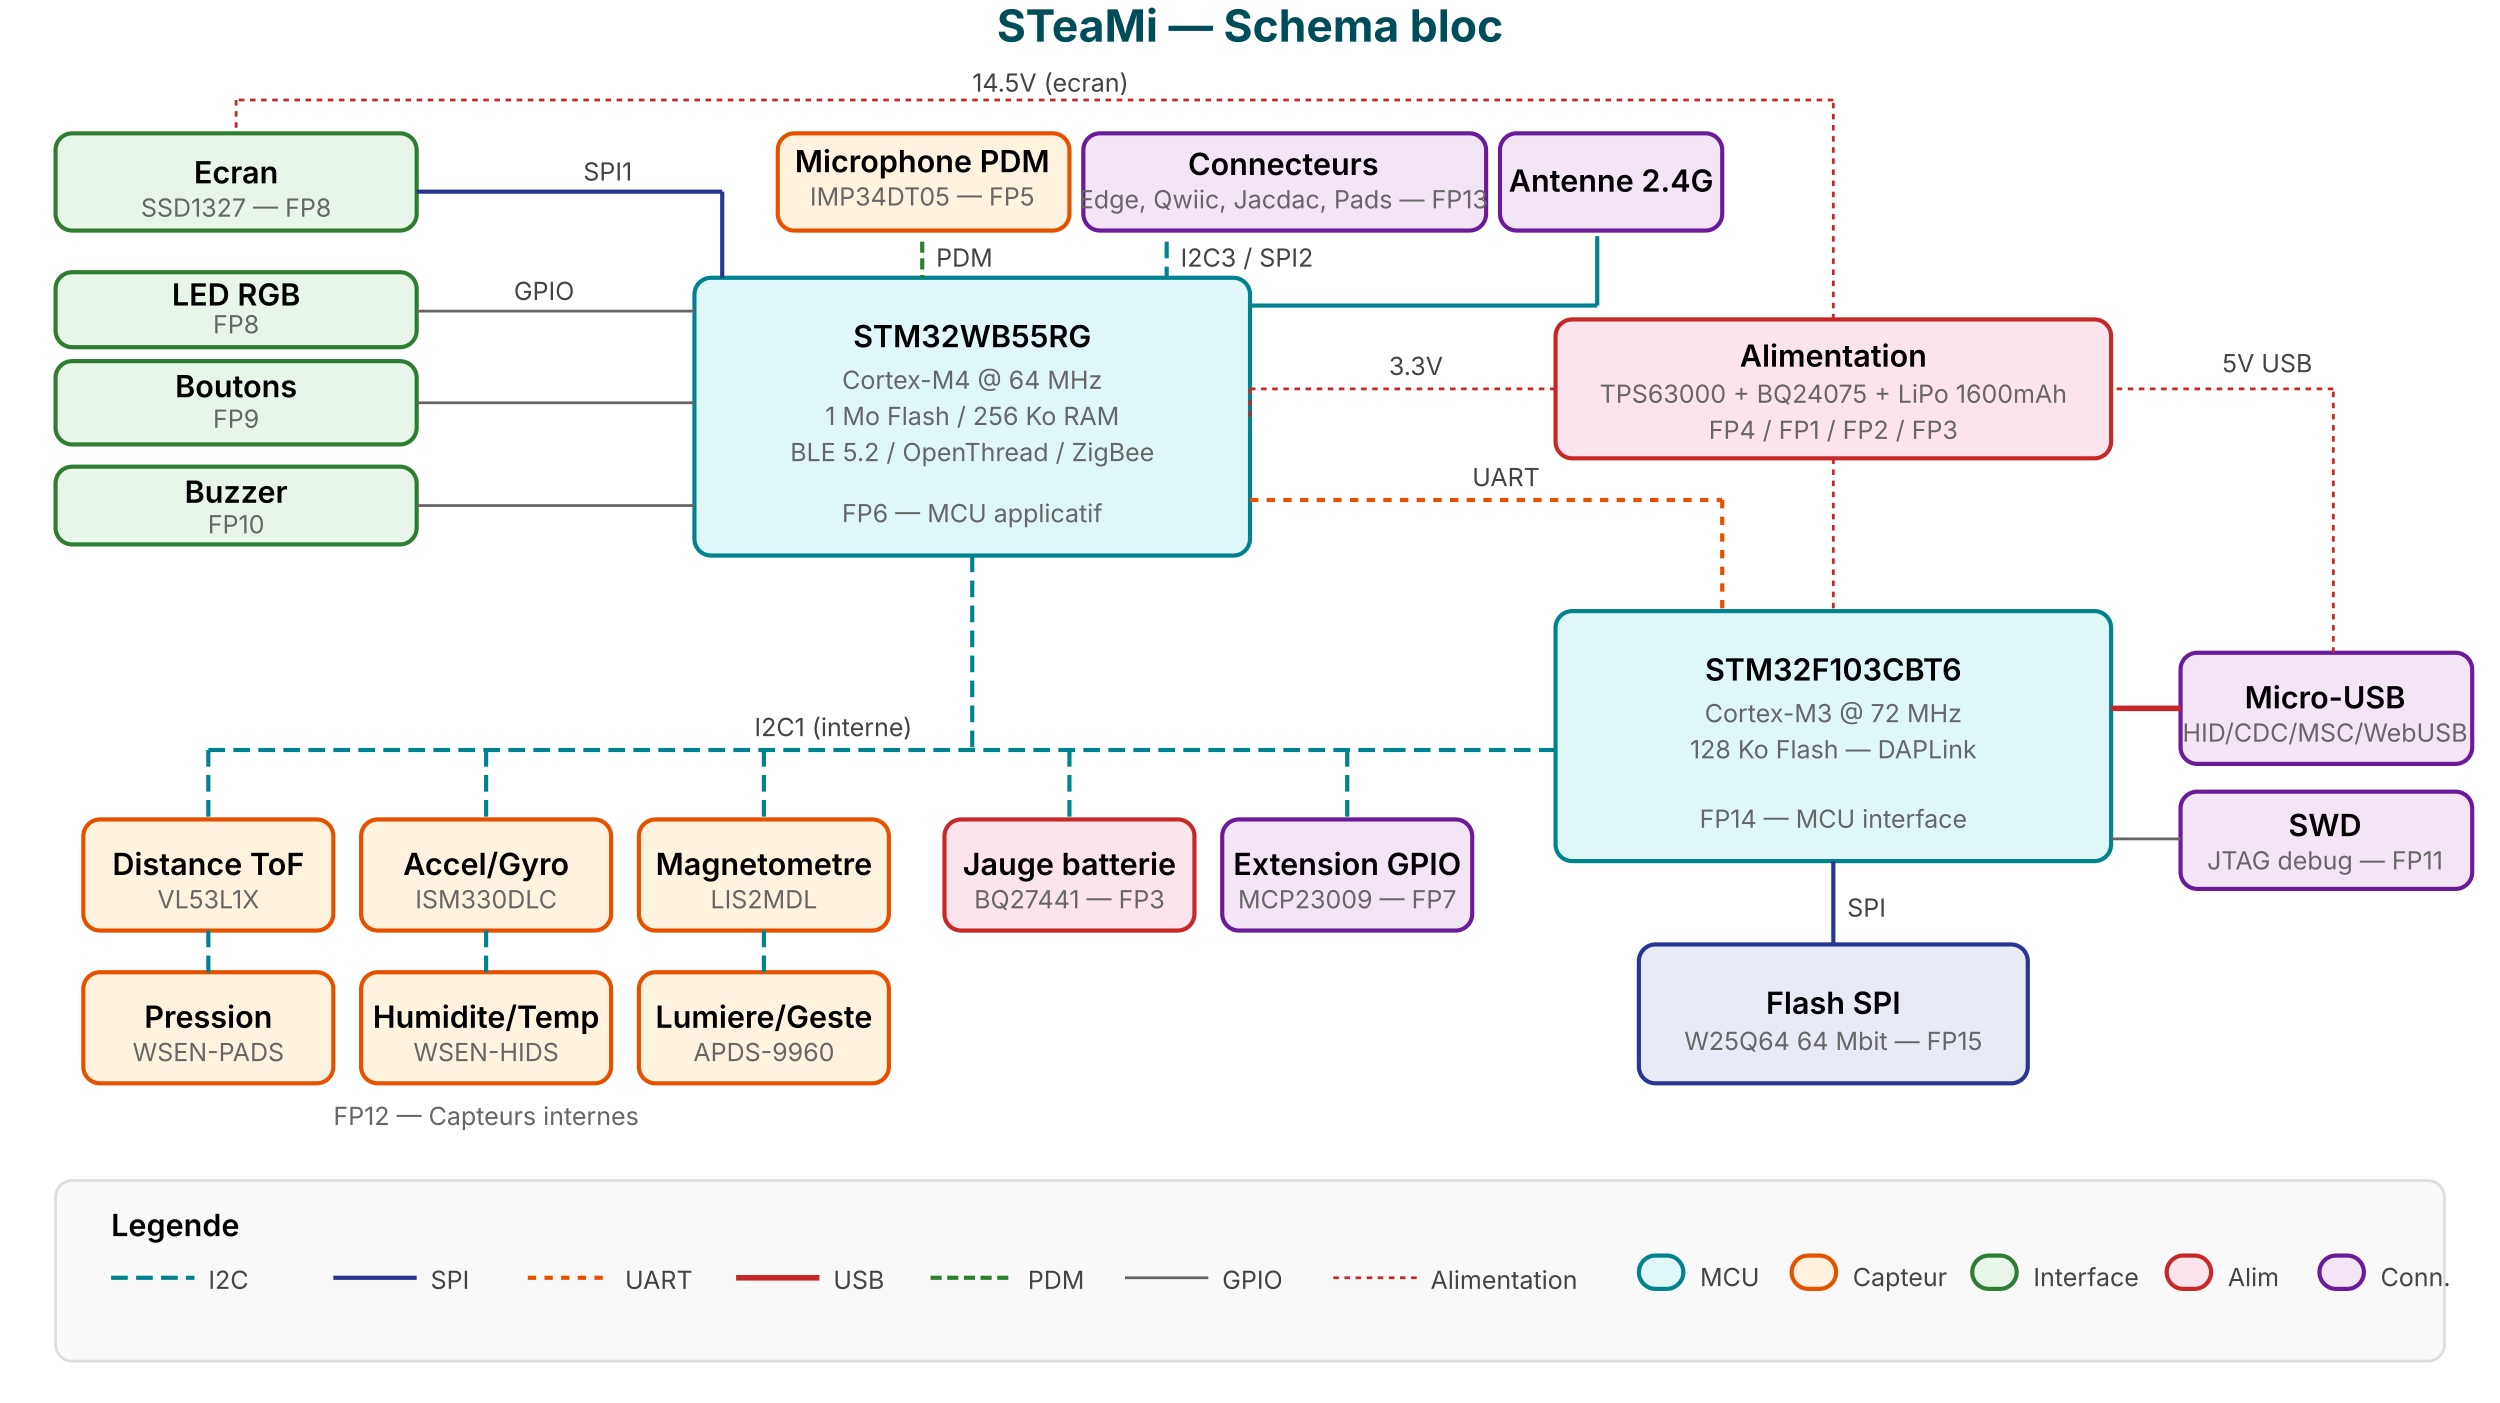
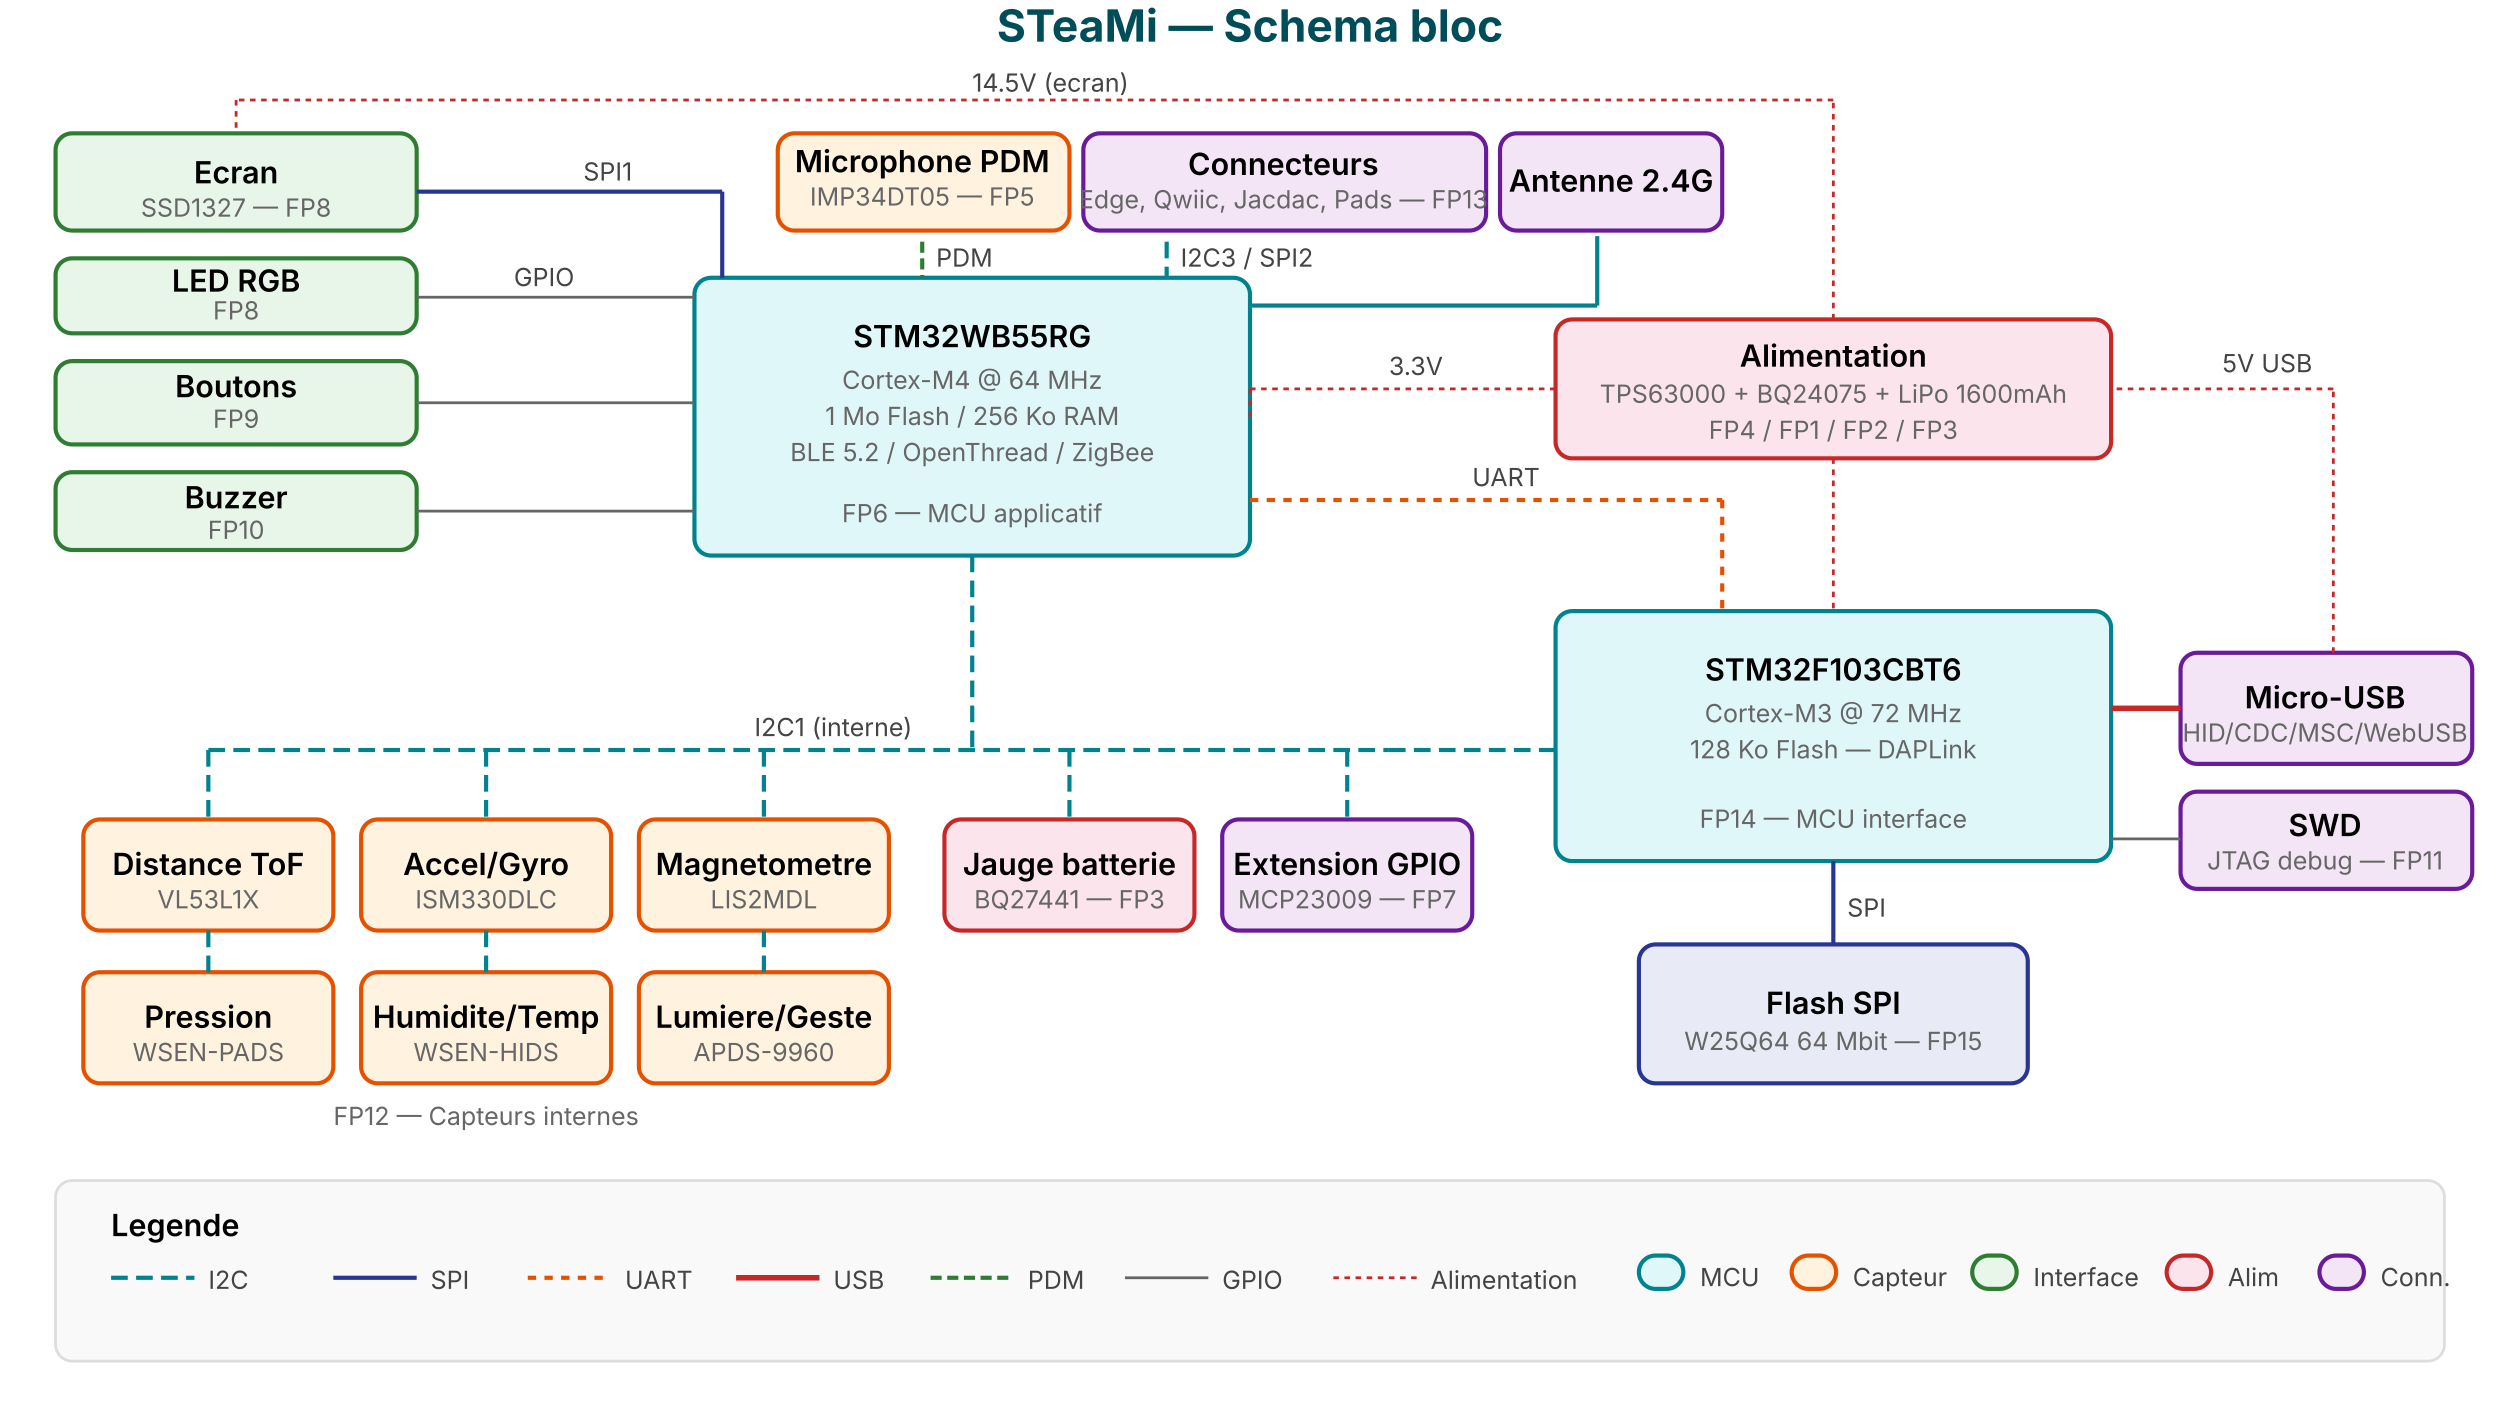
<svg xmlns="http://www.w3.org/2000/svg" viewBox="0 -20 900 505" font-family="Inter, -apple-system, sans-serif" font-size="11">
  <defs>
    <style>
      .box { rx: 6; ry: 6; stroke-width: 1.5; }
      .mcu { fill: #e0f7fa; stroke: #00838f; }
      .sensor { fill: #fff3e0; stroke: #e65100; }
      .power { fill: #fce4ec; stroke: #c62828; }
      .ui { fill: #e8f5e9; stroke: #2e7d32; }
      .conn { fill: #f3e5f5; stroke: #6a1b9a; }
      .flash { fill: #e8eaf6; stroke: #283593; }
      .label { font-weight: 600; font-size: 11px; }
      .sublabel { font-size: 9px; fill: #666; }
      .bus { stroke-width: 1.5; fill: none; }
      .bus-i2c { stroke: #00838f; stroke-dasharray: 6,3; }
      .bus-spi { stroke: #283593; }
      .bus-uart { stroke: #e65100; stroke-dasharray: 3,3; }
      .bus-usb { stroke: #c62828; stroke-width: 2; }
      .bus-pwr { stroke: #c62828; stroke-width: 1; stroke-dasharray: 2,2; }
      .bus-pdm { stroke: #2e7d32; stroke-dasharray: 4,2; }
      .bus-gpio { stroke: #666; stroke-width: 1; }
      .title { font-size: 16px; font-weight: 700; fill: #004d5a; }
      .legend-text { font-size: 9px; fill: #444; }
    </style>
  </defs>
  <text x="450" y="-5" text-anchor="middle" class="title">STeaMi — Schema bloc</text>
  <rect x="250" y="80" width="200" height="100" class="box mcu" />
  <text x="350" y="105" text-anchor="middle" class="label">STM32WB55RG</text>
  <text x="350" y="120" text-anchor="middle" class="sublabel">Cortex-M4 @ 64 MHz</text>
  <text x="350" y="133" text-anchor="middle" class="sublabel">1 Mo Flash / 256 Ko RAM</text>
  <text x="350" y="146" text-anchor="middle" class="sublabel">BLE 5.2 / OpenThread / ZigBee</text>
  <text x="350" y="168" text-anchor="middle" class="sublabel" fill="#00838f">FP6 — MCU applicatif</text>
  <rect x="540" y="28" width="80" height="35" class="box conn" />
  <text x="580" y="49" text-anchor="middle" class="label" font-size="9">Antenne 2.4G</text>
  <line x1="450" y1="90" x2="575" y2="90" class="bus" stroke="#00838f" stroke-width="1.5" />
  <line x1="575" y1="90" x2="575" y2="65" class="bus" stroke="#00838f" stroke-width="1.5" />
  <rect x="560" y="200" width="200" height="90" class="box mcu" />
  <text x="660" y="225" text-anchor="middle" class="label">STM32F103CBT6</text>
  <text x="660" y="240" text-anchor="middle" class="sublabel">Cortex-M3 @ 72 MHz</text>
  <text x="660" y="253" text-anchor="middle" class="sublabel">128 Ko Flash — DAPLink</text>
  <text x="660" y="278" text-anchor="middle" class="sublabel" fill="#00838f">FP14 — MCU interface</text>
  <rect x="785" y="215" width="105" height="40" class="box conn" />
  <text x="837" y="235" text-anchor="middle" class="label" font-size="9">Micro-USB</text>
  <text x="837" y="247" text-anchor="middle" class="sublabel">HID/CDC/MSC/WebUSB</text>
  <line x1="760" y1="235" x2="785" y2="235" class="bus bus-usb" />
  <line x1="450" y1="160" x2="620" y2="160" class="bus bus-uart" />
  <line x1="620" y1="160" x2="620" y2="200" class="bus bus-uart" />
  <text x="530" y="155" class="legend-text" fill="#e65100">UART</text>
  <rect x="590" y="320" width="140" height="50" class="box flash" />
  <text x="660" y="345" text-anchor="middle" class="label">Flash SPI</text>
  <text x="660" y="358" text-anchor="middle" class="sublabel">W25Q64 64 Mbit — FP15</text>
  <line x1="660" y1="290" x2="660" y2="320" class="bus bus-spi" />
  <text x="665" y="310" class="legend-text" fill="#283593">SPI</text>
  <line x1="75" y1="250" x2="500" y2="250" class="bus bus-i2c" />
  <text x="300" y="245" text-anchor="middle" class="legend-text" fill="#00838f">I2C1 (interne)</text>
  <line x1="350" y1="180" x2="350" y2="250" class="bus bus-i2c" />
  <line x1="560" y1="250" x2="500" y2="250" class="bus bus-i2c" />
  <rect x="30" y="275" width="90" height="40" class="box sensor" />
  <text x="75" y="295" text-anchor="middle" class="label" font-size="9">Distance ToF</text>
  <text x="75" y="307" text-anchor="middle" class="sublabel">VL53L1X</text>
  <line x1="75" y1="250" x2="75" y2="275" class="bus bus-i2c" />
  <rect x="130" y="275" width="90" height="40" class="box sensor" />
  <text x="175" y="295" text-anchor="middle" class="label" font-size="9">Accel/Gyro</text>
  <text x="175" y="307" text-anchor="middle" class="sublabel">ISM330DLC</text>
  <line x1="175" y1="250" x2="175" y2="275" class="bus bus-i2c" />
  <rect x="230" y="275" width="90" height="40" class="box sensor" />
  <text x="275" y="295" text-anchor="middle" class="label" font-size="9">Magnetometre</text>
  <text x="275" y="307" text-anchor="middle" class="sublabel">LIS2MDL</text>
  <line x1="275" y1="250" x2="275" y2="275" class="bus bus-i2c" />
  <rect x="30" y="330" width="90" height="40" class="box sensor" />
  <text x="75" y="350" text-anchor="middle" class="label" font-size="9">Pression</text>
  <text x="75" y="362" text-anchor="middle" class="sublabel">WSEN-PADS</text>
  <line x1="75" y1="315" x2="75" y2="330" class="bus bus-i2c" />
  <rect x="130" y="330" width="90" height="40" class="box sensor" />
  <text x="175" y="350" text-anchor="middle" class="label" font-size="9">Humidite/Temp</text>
  <text x="175" y="362" text-anchor="middle" class="sublabel">WSEN-HIDS</text>
  <line x1="175" y1="315" x2="175" y2="330" class="bus bus-i2c" />
  <rect x="230" y="330" width="90" height="40" class="box sensor" />
  <text x="275" y="350" text-anchor="middle" class="label" font-size="9">Lumiere/Geste</text>
  <text x="275" y="362" text-anchor="middle" class="sublabel">APDS-9960</text>
  <line x1="275" y1="315" x2="275" y2="330" class="bus bus-i2c" />
  <rect x="340" y="275" width="90" height="40" class="box power" />
  <text x="385" y="295" text-anchor="middle" class="label" font-size="9">Jauge batterie</text>
  <text x="385" y="307" text-anchor="middle" class="sublabel">BQ27441 — FP3</text>
  <line x1="385" y1="250" x2="385" y2="275" class="bus bus-i2c" />
  <rect x="440" y="275" width="90" height="40" class="box conn" />
  <text x="485" y="295" text-anchor="middle" class="label" font-size="9">Extension GPIO</text>
  <text x="485" y="307" text-anchor="middle" class="sublabel">MCP23009 — FP7</text>
  <line x1="485" y1="250" x2="485" y2="275" class="bus bus-i2c" />
  <text x="175" y="385" text-anchor="middle" class="sublabel" fill="#e65100">FP12 — Capteurs internes</text>
  <rect x="280" y="28" width="105" height="35" class="box sensor" />
  <text x="332" y="42" text-anchor="middle" class="label" font-size="9">Microphone PDM</text>
  <text x="332" y="54" text-anchor="middle" class="sublabel">IMP34DT05 — FP5</text>
  <line x1="332" y1="67" x2="332" y2="80" class="bus bus-pdm" />
  <text x="337" y="76" class="legend-text" fill="#2e7d32">PDM</text>
  <rect x="20" y="28" width="130" height="35" class="box ui" />
  <text x="85" y="46" text-anchor="middle" class="label" font-size="10">Ecran</text>
  <text x="85" y="58" text-anchor="middle" class="sublabel">SSD1327 — FP8</text>
  <line x1="150" y1="49" x2="260" y2="49" class="bus bus-spi" />
  <line x1="260" y1="49" x2="260" y2="80" class="bus bus-spi" />
  <text x="210" y="45" class="legend-text" fill="#283593">SPI1</text>
-   <rect x="20" y="78" width="130" height="27" class="box ui" />
-   <text x="85" y="90" text-anchor="middle" class="label" font-size="9">LED RGB</text>
-   <text x="85" y="100" text-anchor="middle" class="sublabel">FP8</text>
-   <line x1="150" y1="92" x2="250" y2="92" class="bus bus-gpio" />
-   <text x="185" y="88" class="legend-text" fill="#666">GPIO</text>
+   <rect x="20" y="73" width="130" height="27" class="box ui" />
+   <text x="85" y="85" text-anchor="middle" class="label" font-size="9">LED RGB</text>
+   <text x="85" y="95" text-anchor="middle" class="sublabel">FP8</text>
+   <line x1="150" y1="87" x2="250" y2="87" class="bus bus-gpio" />
+   <text x="185" y="83" class="legend-text" fill="#666">GPIO</text>
  <rect x="20" y="110" width="130" height="30" class="box ui" />
  <text x="85" y="123" text-anchor="middle" class="label" font-size="9">Boutons</text>
  <text x="85" y="134" text-anchor="middle" class="sublabel">FP9</text>
  <line x1="150" y1="125" x2="250" y2="125" class="bus bus-gpio" />
-   <rect x="20" y="148" width="130" height="28" class="box ui" />
-   <text x="85" y="161" text-anchor="middle" class="label" font-size="9">Buzzer</text>
-   <text x="85" y="172" text-anchor="middle" class="sublabel">FP10</text>
-   <line x1="150" y1="162" x2="250" y2="162" class="bus bus-gpio" />
+   <rect x="20" y="150" width="130" height="28" class="box ui" />
+   <text x="85" y="163" text-anchor="middle" class="label" font-size="9">Buzzer</text>
+   <text x="85" y="174" text-anchor="middle" class="sublabel">FP10</text>
+   <line x1="150" y1="164" x2="250" y2="164" class="bus bus-gpio" />
  <rect x="560" y="95" width="200" height="50" class="box power" />
  <text x="660" y="112" text-anchor="middle" class="label" font-size="10">Alimentation</text>
  <text x="660" y="125" text-anchor="middle" class="sublabel">TPS63000 + BQ24075 + LiPo 1600mAh</text>
  <text x="660" y="138" text-anchor="middle" class="sublabel" fill="#c62828">FP4 / FP1 / FP2 / FP3</text>
  <line x1="660" y1="95" x2="660" y2="16" class="bus bus-pwr" />
  <line x1="660" y1="16" x2="85" y2="16" class="bus bus-pwr" />
  <line x1="85" y1="16" x2="85" y2="28" class="bus bus-pwr" />
  <text x="350" y="13" class="legend-text" fill="#c62828">14.5V (ecran)</text>
  <line x1="660" y1="145" x2="660" y2="200" class="bus bus-pwr" stroke-dasharray="2,4" />
  <line x1="560" y1="120" x2="450" y2="120" class="bus bus-pwr" />
  <line x1="450" y1="120" x2="450" y2="130" class="bus bus-pwr" />
  <text x="500" y="115" class="legend-text" fill="#c62828">3.3V</text>
  <line x1="840" y1="215" x2="840" y2="120" class="bus bus-pwr" />
  <line x1="840" y1="120" x2="760" y2="120" class="bus bus-pwr" />
  <text x="800" y="114" class="legend-text" fill="#c62828">5V USB</text>
  <rect x="390" y="28" width="145" height="35" class="box conn" />
  <text x="462" y="43" text-anchor="middle" class="label" font-size="9">Connecteurs</text>
  <text x="462" y="55" text-anchor="middle" class="sublabel">Edge, Qwiic, Jacdac, Pads — FP13</text>
  <line x1="420" y1="67" x2="420" y2="80" class="bus bus-i2c" stroke="#6a1b9a" />
  <text x="425" y="76" class="legend-text" fill="#6a1b9a">I2C3 / SPI2</text>
  <rect x="785" y="265" width="105" height="35" class="box conn" />
  <text x="837" y="281" text-anchor="middle" class="label" font-size="9">SWD</text>
  <text x="837" y="293" text-anchor="middle" class="sublabel">JTAG debug — FP11</text>
  <line x1="760" y1="282" x2="785" y2="282" class="bus bus-gpio" />
  <rect x="20" y="405" width="860" height="65" rx="6" fill="#f9f9f9" stroke="#ddd" />
  <text x="40" y="425" class="label" font-size="10">Legende</text>
  <line x1="40" y1="440" x2="70" y2="440" class="bus bus-i2c" />
  <text x="75" y="444" class="legend-text">I2C</text>
  <line x1="120" y1="440" x2="150" y2="440" class="bus bus-spi" />
  <text x="155" y="444" class="legend-text">SPI</text>
  <line x1="190" y1="440" x2="220" y2="440" class="bus bus-uart" />
  <text x="225" y="444" class="legend-text">UART</text>
  <line x1="265" y1="440" x2="295" y2="440" class="bus bus-usb" />
  <text x="300" y="444" class="legend-text">USB</text>
  <line x1="335" y1="440" x2="365" y2="440" class="bus bus-pdm" />
  <text x="370" y="444" class="legend-text">PDM</text>
  <line x1="405" y1="440" x2="435" y2="440" class="bus bus-gpio" />
  <text x="440" y="444" class="legend-text">GPIO</text>
  <line x1="480" y1="440" x2="510" y2="440" class="bus bus-pwr" />
  <text x="515" y="444" class="legend-text">Alimentation</text>
  <rect x="590" y="432" width="16" height="12" class="box mcu" />
  <text x="612" y="443" class="legend-text">MCU</text>
  <rect x="645" y="432" width="16" height="12" class="box sensor" />
  <text x="667" y="443" class="legend-text">Capteur</text>
  <rect x="710" y="432" width="16" height="12" class="box ui" />
  <text x="732" y="443" class="legend-text">Interface</text>
  <rect x="780" y="432" width="16" height="12" class="box power" />
  <text x="802" y="443" class="legend-text">Alim</text>
  <rect x="835" y="432" width="16" height="12" class="box conn" />
  <text x="857" y="443" class="legend-text">Conn.</text>
</svg>
